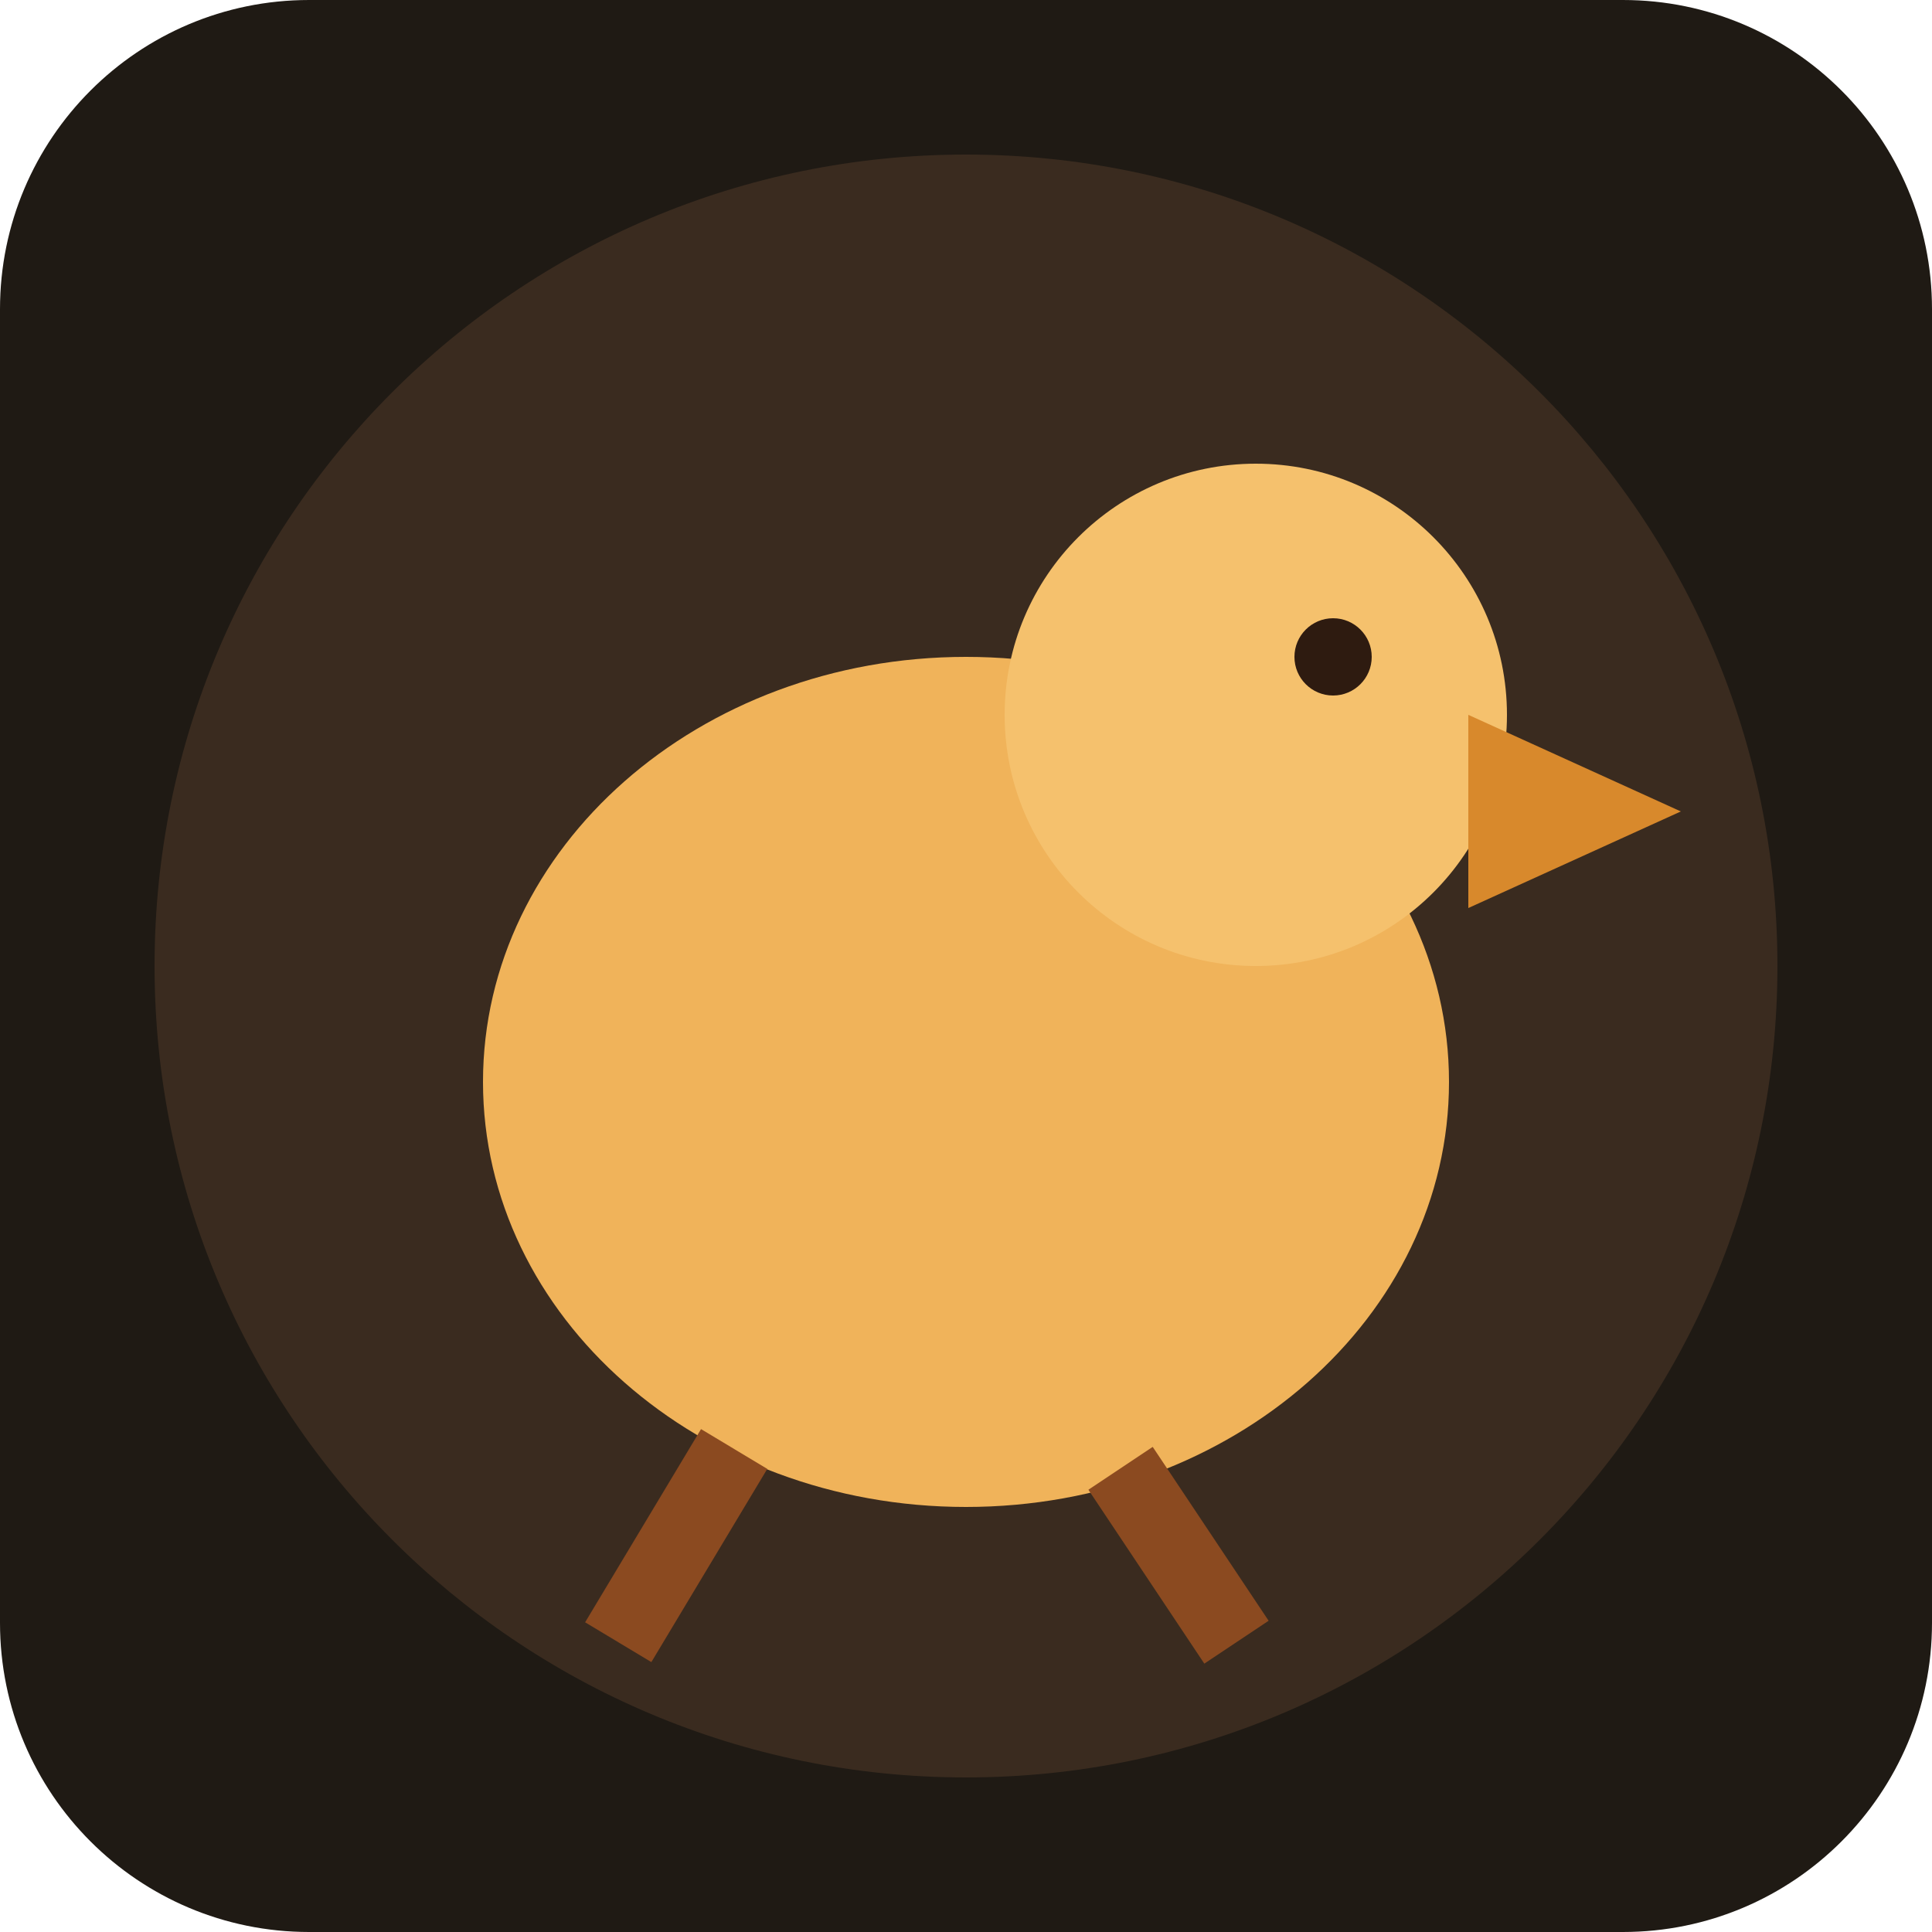
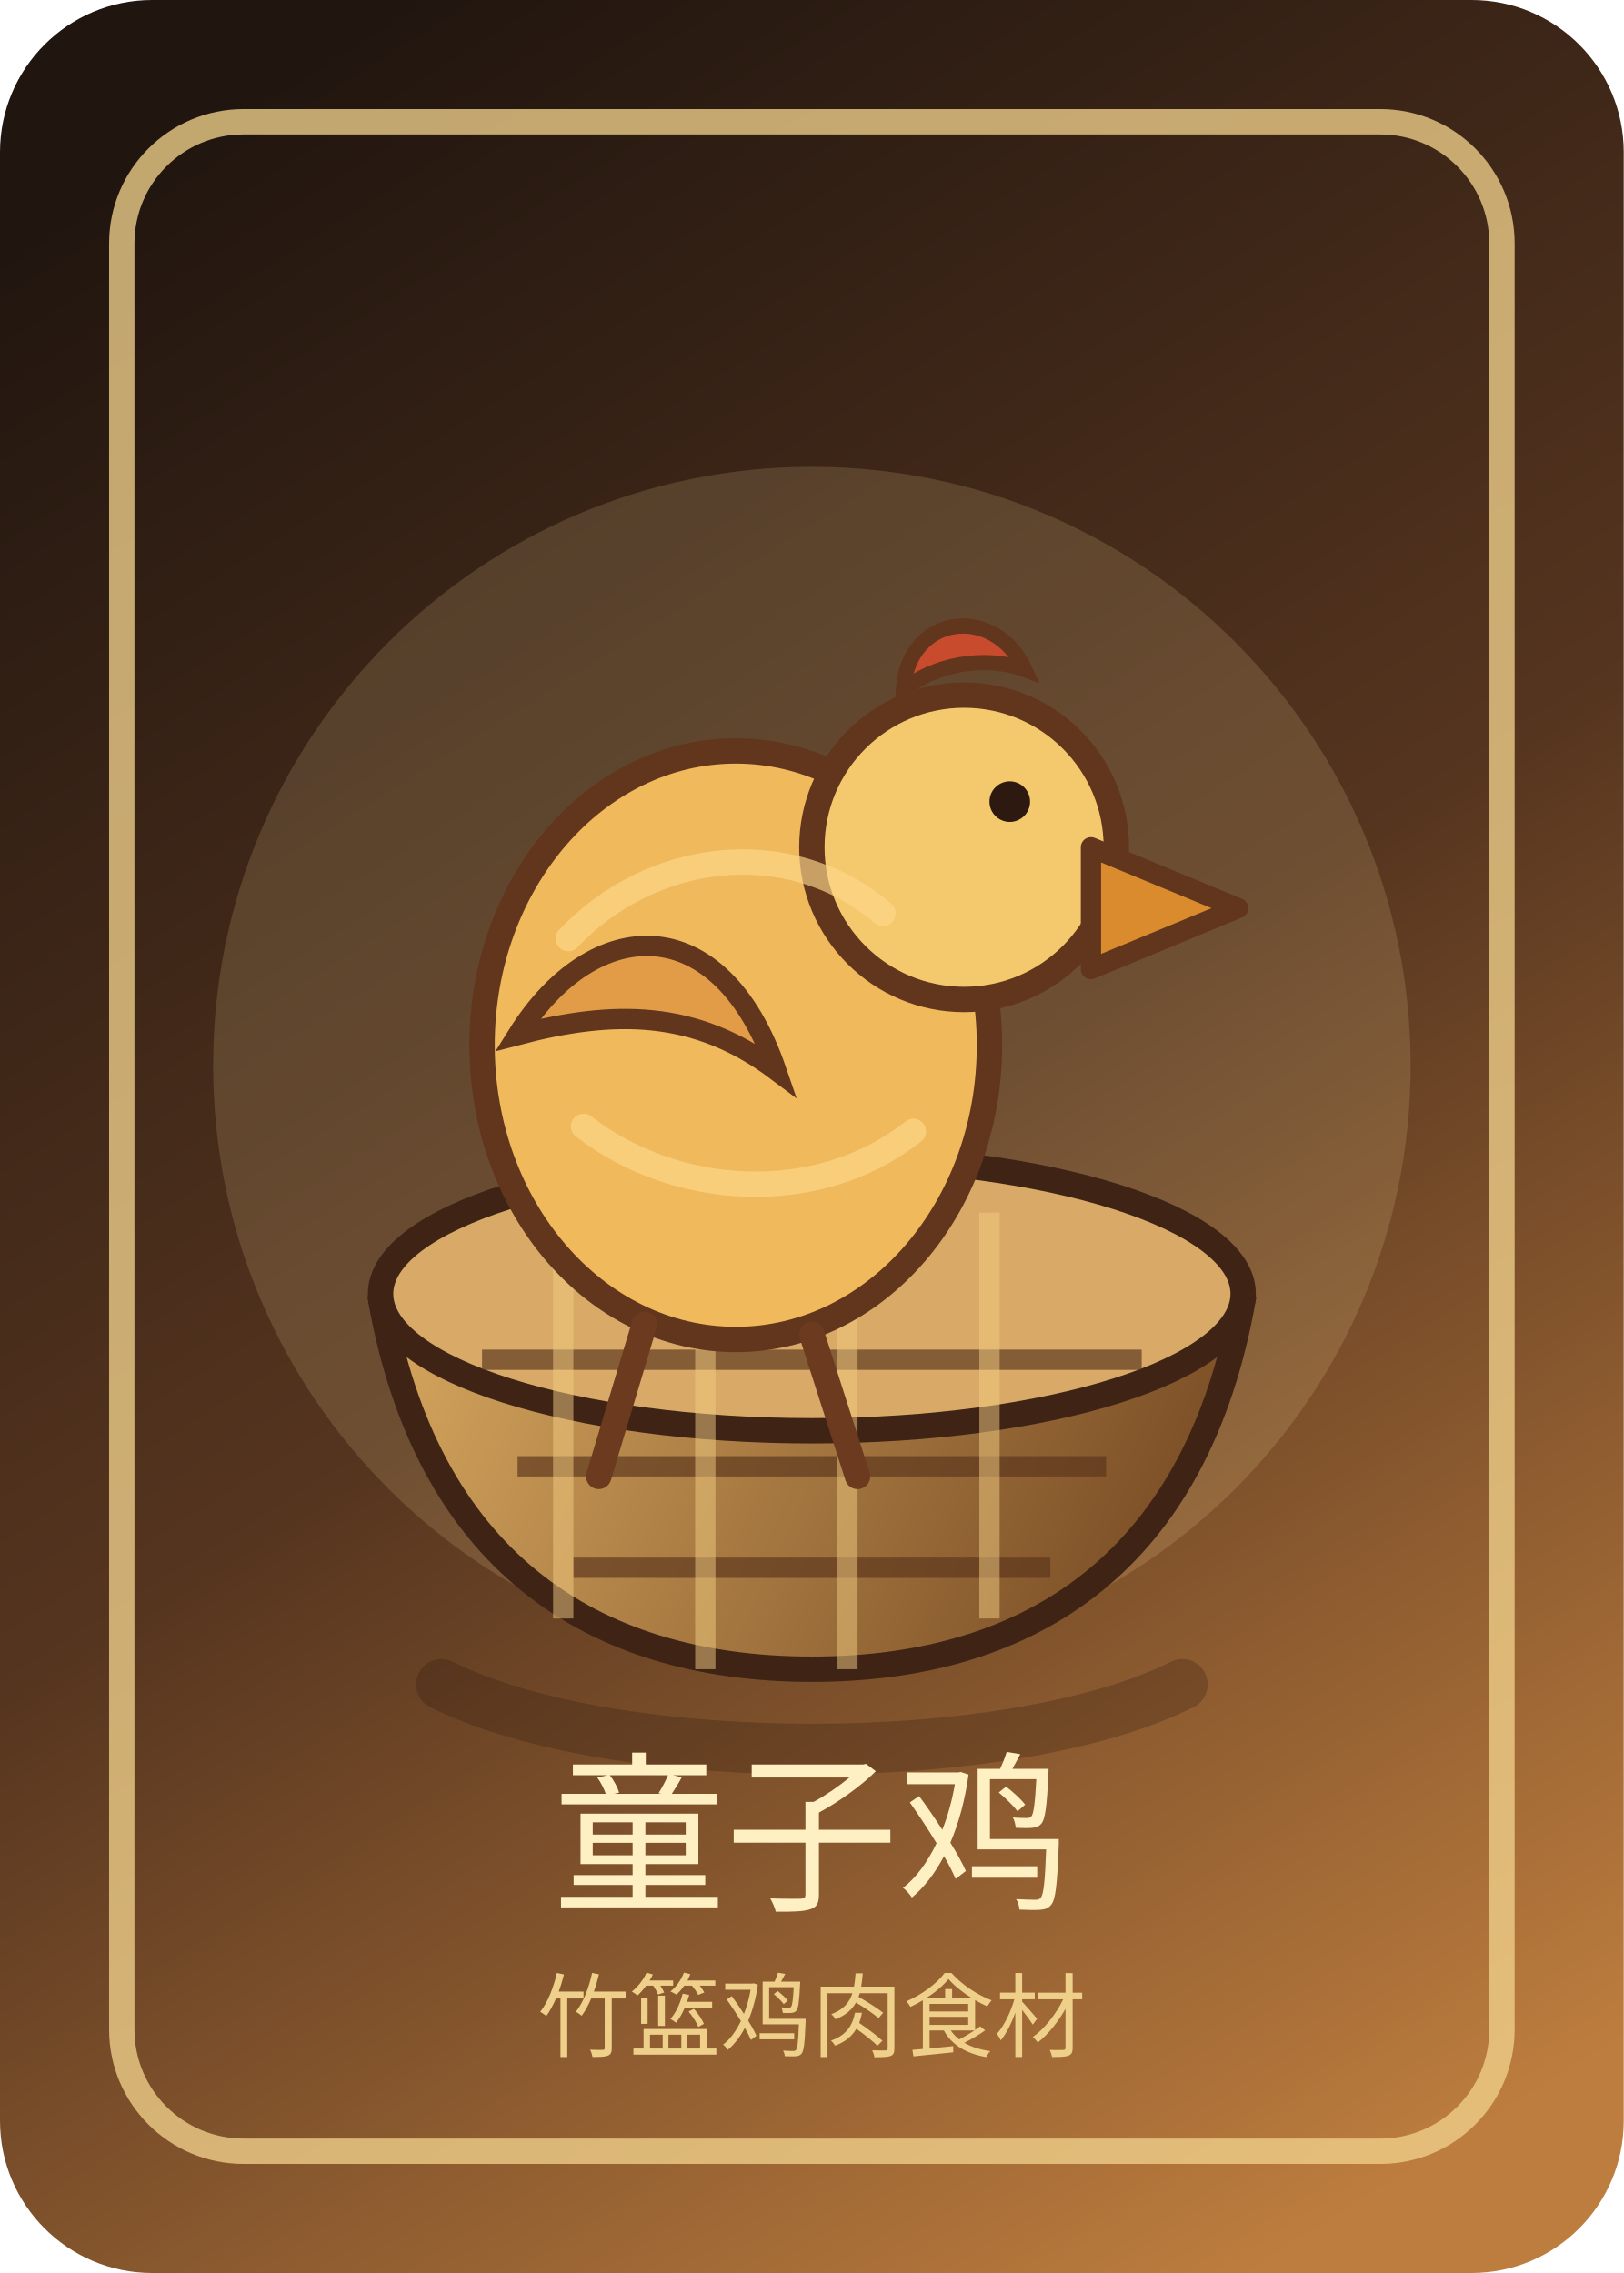
- <svg xmlns="http://www.w3.org/2000/svg" viewBox="0 0 100 100" role="img" aria-label="童子鸡">
-   <rect width="100" height="100" rx="16" fill="#1f1a14" />
-   <circle cx="50" cy="50" r="42" fill="#3a2b1f" />
-   <ellipse cx="50" cy="56" rx="25" ry="22" fill="#f0b35a" />
-   <circle cx="65" cy="37" r="13" fill="#f5c16d" />
-   <path d="M76 37 l11 5 l-11 5" fill="#d8892c" />
-   <circle cx="69" cy="34" r="2" fill="#2e1b10" />
-   <path d="M38 75 l-6 10 M58 76 l6 9" stroke="#8b4a20" stroke-width="4" />
+ <svg xmlns="http://www.w3.org/2000/svg" viewBox="0 0 320 448" role="img" aria-labelledby="young-chicken-title young-chicken-desc" data-art-direction="ancient-wuxia-item" data-item-id="young_chicken">
+   <defs>
+     <linearGradient id="young-chicken-bg" x1="34" y1="24" x2="286" y2="424" gradientUnits="userSpaceOnUse">
+       <stop stop-color="#20150f" />
+       <stop offset=".52" stop-color="#56351f" />
+       <stop offset="1" stop-color="#bd7d3e" />
+     </linearGradient>
+     <linearGradient id="young-chicken-basket" x1="77" y1="248" x2="244" y2="326" gradientUnits="userSpaceOnUse">
+       <stop stop-color="#d7a85f" />
+       <stop offset="1" stop-color="#70431f" />
+     </linearGradient>
+   </defs>
+   <rect width="320" height="448" rx="30" fill="url(#young-chicken-bg)" />
+   <rect x="24" y="24" width="272" height="400" rx="24" fill="none" stroke="#efd08a" stroke-width="5" opacity=".78" />
+   <circle cx="160" cy="210" r="118" fill="#ffe1a0" opacity=".15" />
+   <path d="M75 256 C88 226 232 226 245 256 C236 307 204 329 160 329 C116 329 84 307 75 256Z" fill="url(#young-chicken-basket)" stroke="#3f2416" stroke-width="5" />
+   <ellipse cx="160" cy="255" rx="85" ry="27" fill="#d9aa67" stroke="#3f2416" stroke-width="5" />
+   <path d="M95 268 H225 M102 289 H218 M113 309 H207" stroke="#5b351d" stroke-width="4" opacity=".67" />
+   <path d="M111 239 V319 M139 229 V329 M167 229 V329 M195 239 V319" stroke="#f1cc82" stroke-width="4" opacity=".5" />
+   <ellipse cx="145" cy="206" rx="50" ry="58" fill="#efb95c" stroke="#62351d" stroke-width="5" />
+   <circle cx="190" cy="167" r="30" fill="#f4c96e" stroke="#62351d" stroke-width="5" />
+   <path d="M215 167 L244 179 L215 191Z" fill="#d98b2d" stroke="#62351d" stroke-width="4" stroke-linejoin="round" />
+   <circle cx="199" cy="158" r="4" fill="#2d190f" />
+   <path d="M178 136 C179 121 196 119 202 132 C194 129 184 131 178 136Z" fill="#c94b2e" stroke="#62351d" stroke-width="3" />
+   <path d="M102 204 C117 180 142 179 153 211 C137 199 121 199 102 204Z" fill="#e29c48" stroke="#62351d" stroke-width="4" />
+   <path d="M127 261 L118 291 M160 263 L169 291" stroke="#6c3a1e" stroke-width="5" stroke-linecap="round" />
+   <path d="M112 185 C128 168 155 164 174 180 M115 222 C133 236 161 238 180 223" fill="none" stroke="#ffd98a" stroke-width="5" stroke-linecap="round" opacity=".65" />
+   <path d="M87 332 C121 349 199 349 233 332" fill="none" stroke="#26130d" stroke-width="10" stroke-linecap="round" opacity=".25" />
+   <text x="160" y="374" text-anchor="middle" font-size="34" font-family="serif" fill="#fff0c4">童子鸡</text>
+   <text x="160" y="404" text-anchor="middle" font-size="18" font-family="serif" fill="#efd08a">竹篮鸡肉食材</text>
</svg>
